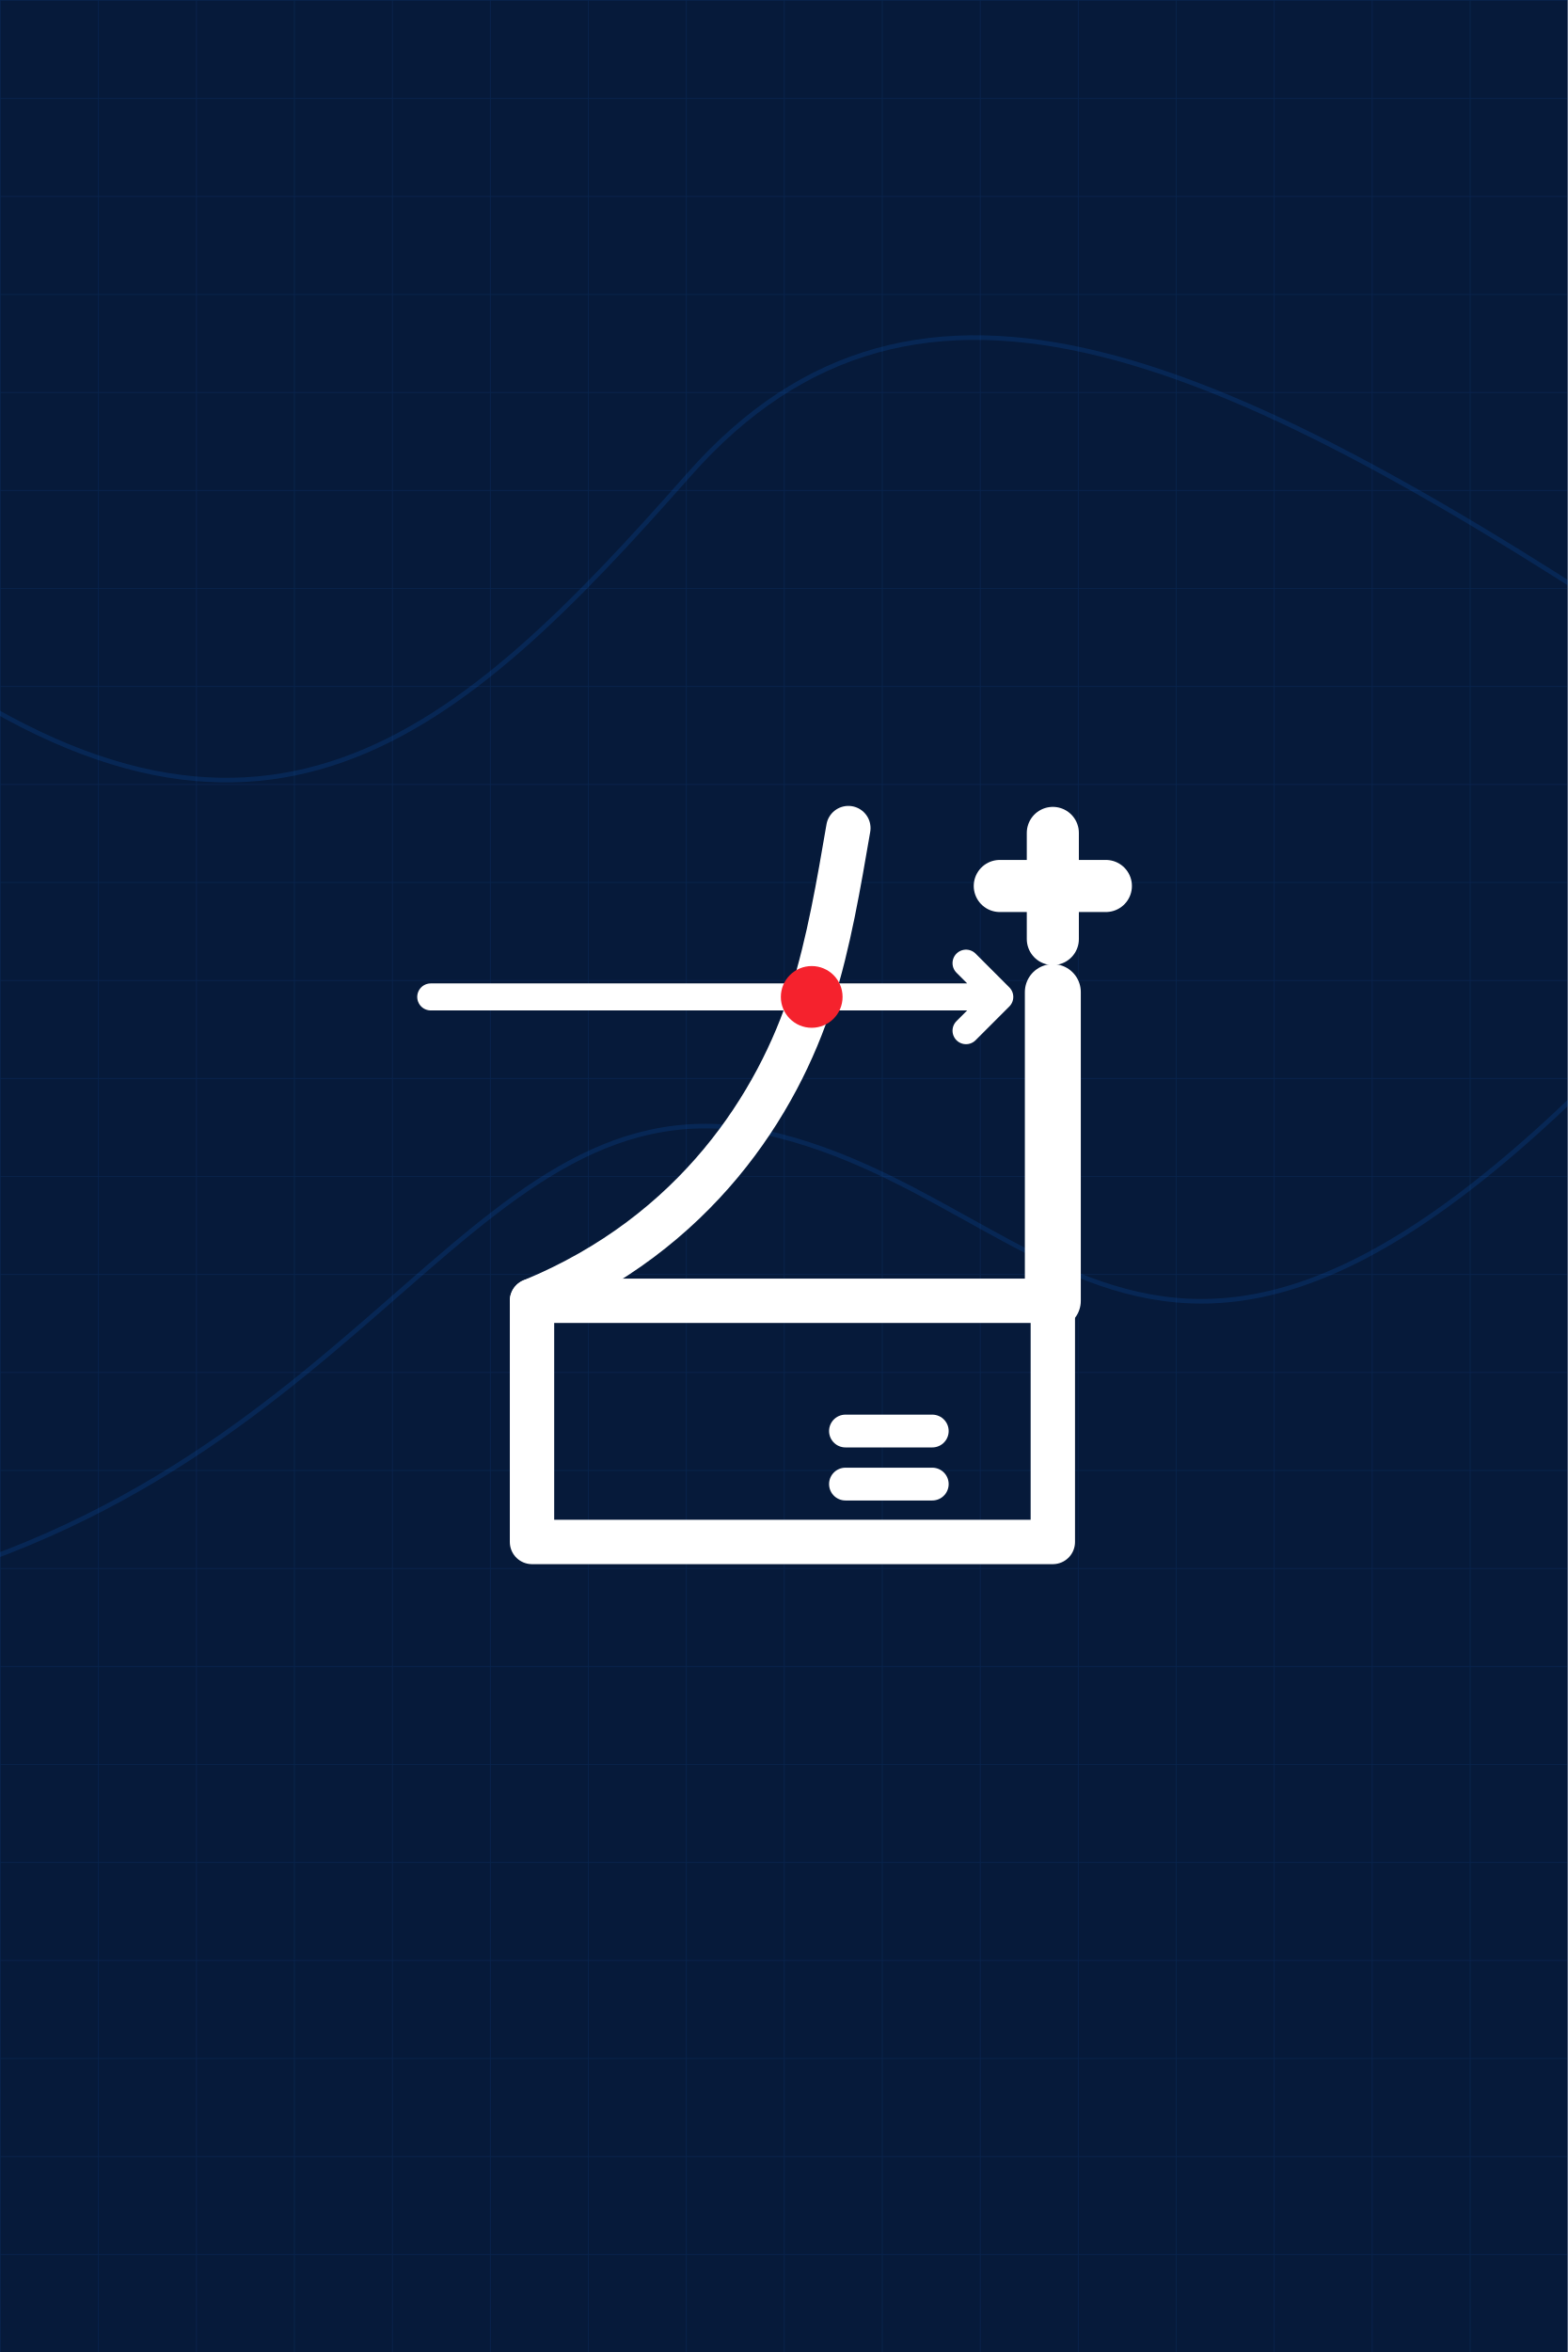
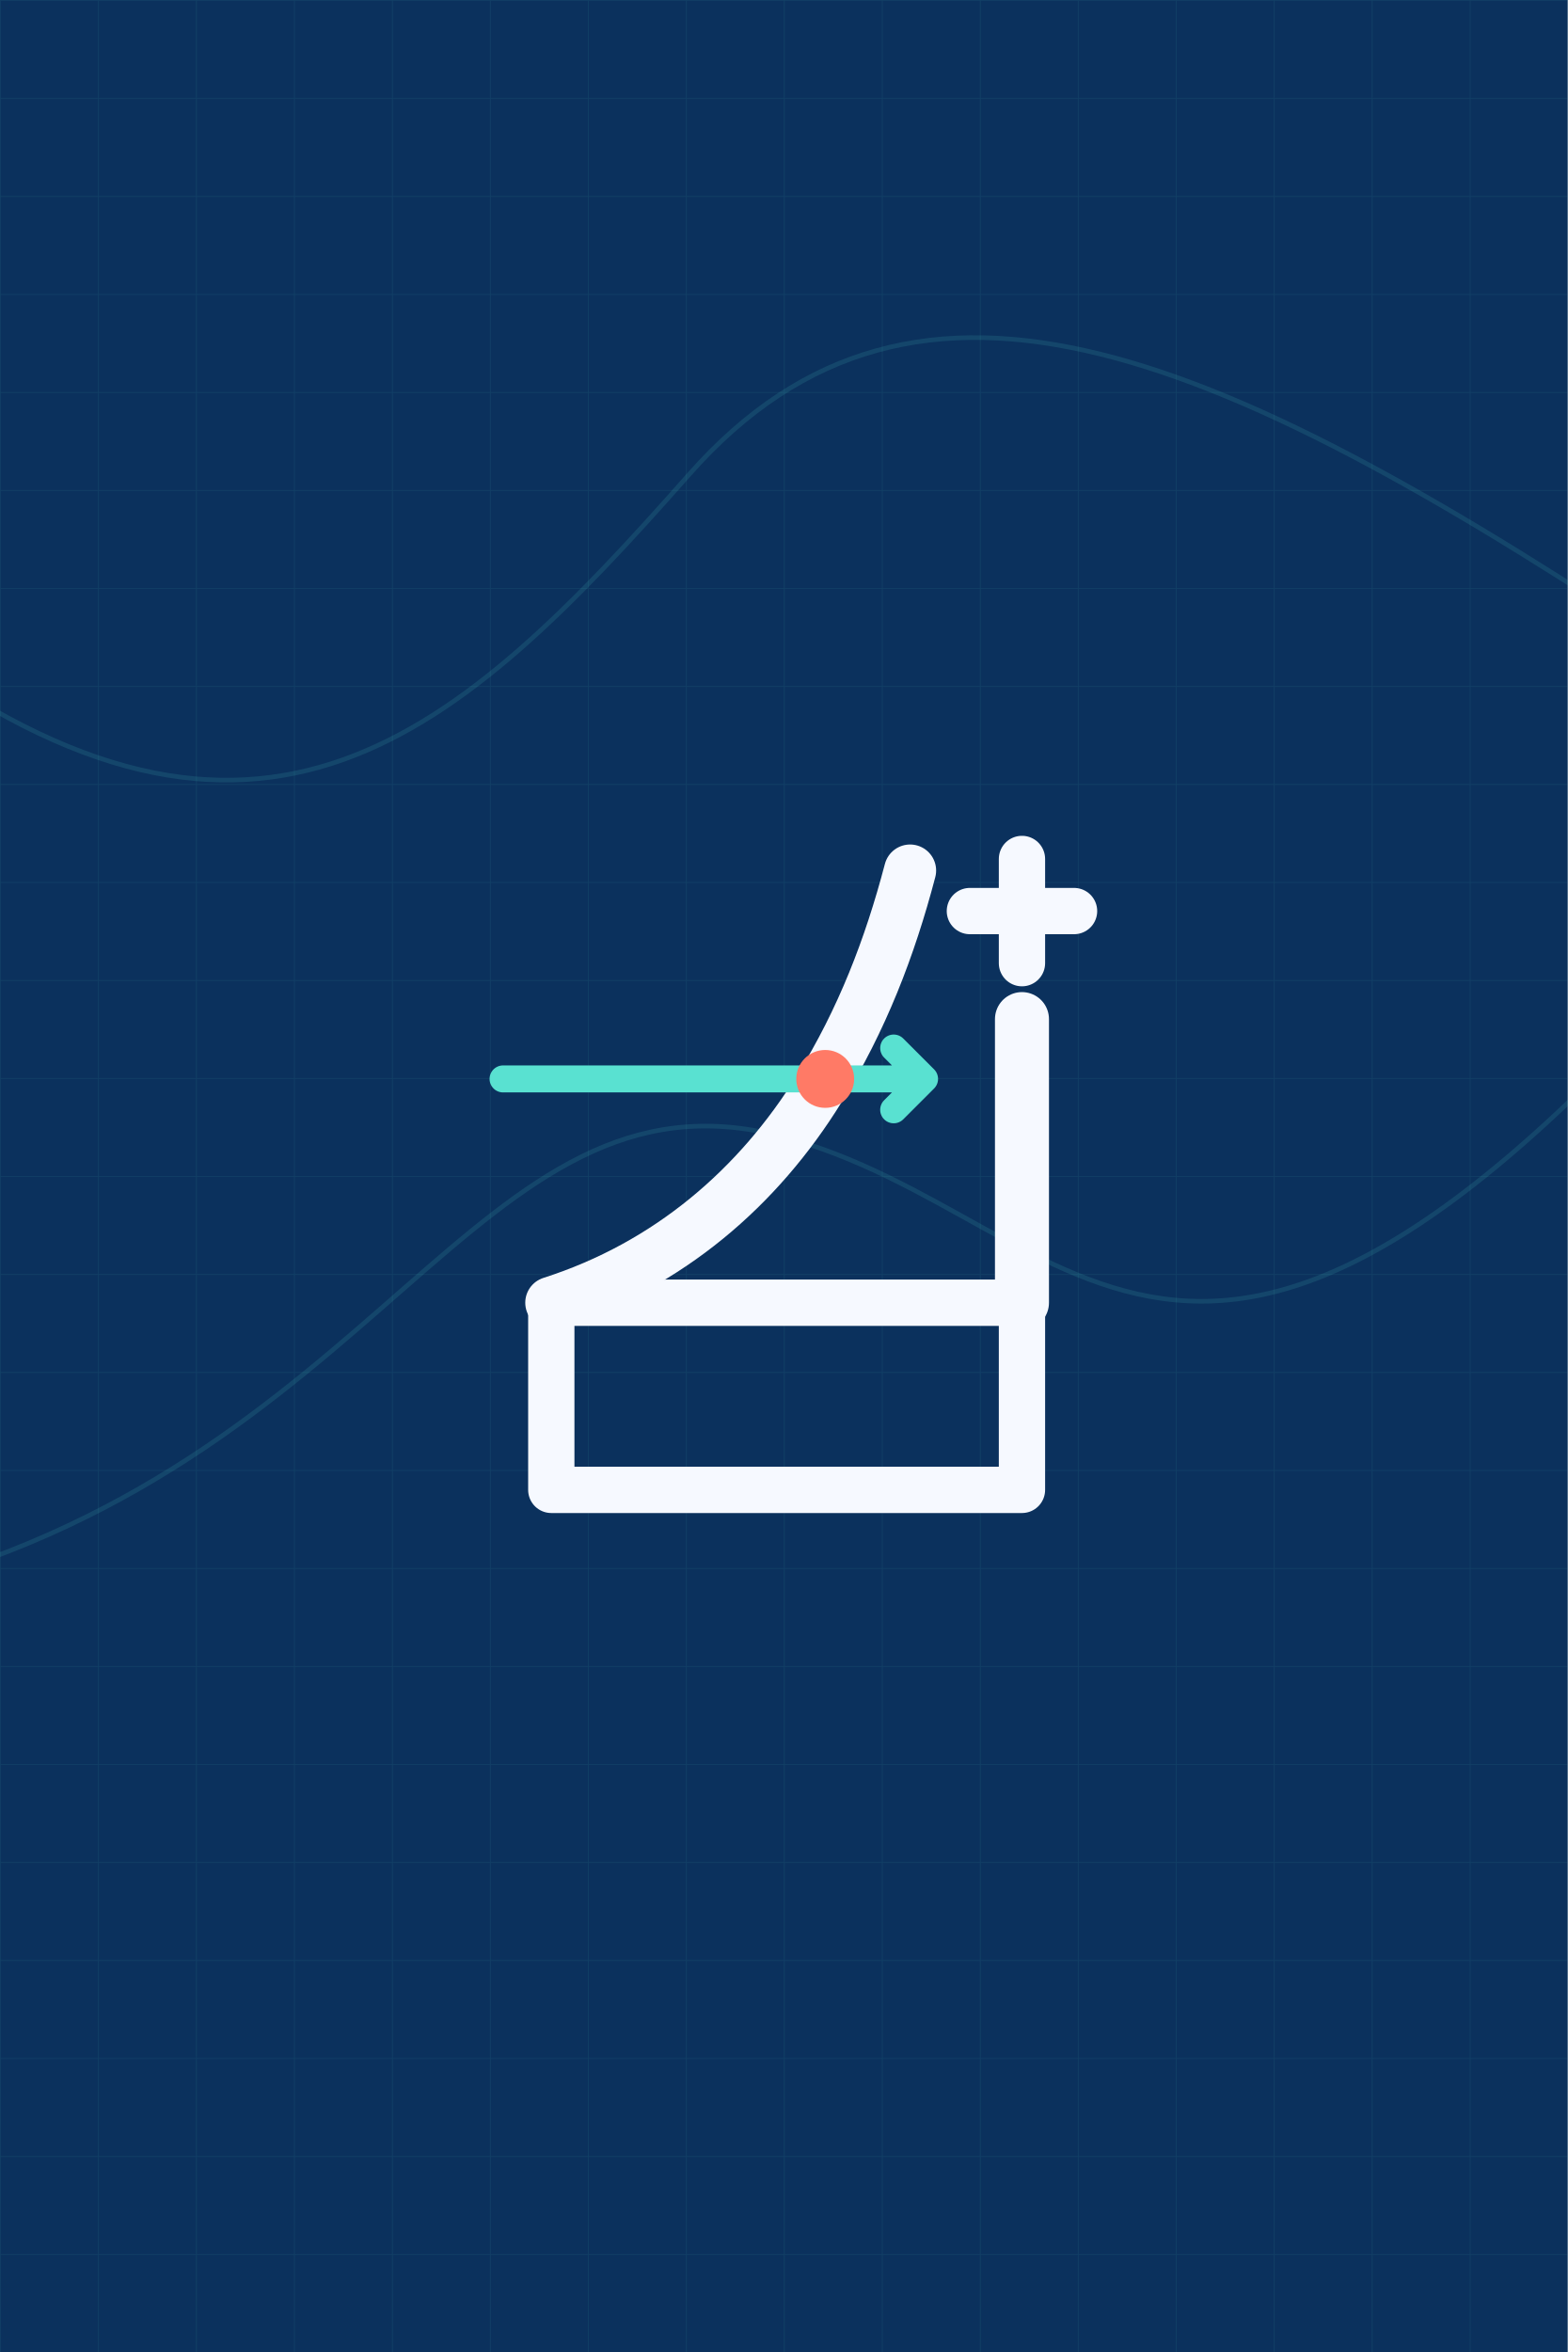
<svg xmlns="http://www.w3.org/2000/svg" width="100%" height="100%" viewBox="0 0 1024 1536">
  <defs>
    <pattern id="grid" width="64" height="64" patternUnits="userSpaceOnUse">
-       <path d="M64 0H0V64" fill="none" stroke="#147DFF" stroke-opacity=".1" />
+       <path d="M64 0H0V64" fill="none" stroke="#59E1D1" stroke-opacity=".08" />
    </pattern>
  </defs>
-   <path fill="#061A3A" d="M0 0h1024v1536H0z" />
+   <path fill="#0B315D" d="M0 0h1024v1536H0z" />
  <path fill="url(#grid)" d="M0 0h1024v1536H0z" />
-   <g fill="none" stroke="#147DFF" stroke-opacity=".14" stroke-width="3">
+   <g fill="none" stroke="#59E1D1" stroke-opacity=".12" stroke-width="3">
    <path d="M-80 1040C250 960 310 690 510 742s270 290 650-170" />
    <path d="M-70 420c240 180 370 60 520-110s350-80 650 120" />
  </g>
  <g transform="translate(190 440) scale(.63)">
-     <g fill="none" stroke="#fff" stroke-linecap="round" stroke-linejoin="round">
-       <path d="M250 650C420 580 505 445 540 335C558 278 568 218 578 160" stroke-width="46" />
-       <path d="M145 335H735M700 300L735 335L700 370" stroke-width="28" />
-       <path d="M250 650H790V900H250Z" stroke-width="46" />
-       <path d="M790 650V330" stroke-width="58" />
-       <path d="M735 220H845M790 165V275" stroke-width="54" />
-       <path d="M575 785H665M575 840H665" stroke-width="34" />
+     <g fill="none" stroke-linecap="round" stroke-linejoin="round">
+       <path d="M270 652H758V846H270Z" stroke="#F6F9FF" stroke-width="48" />
+       <path d="M758 652V358" stroke="#F6F9FF" stroke-width="56" />
+       <path d="M704 246H812M758 192V300" stroke="#F6F9FF" stroke-width="48" />
+       <path d="M270 652C392 613 485 532 548 430C592 359 621 284 642 204" stroke="#F6F9FF" stroke-width="54" />
+       <path d="M220 420H657M625 388L657 420L625 452" stroke="#59E1D1" stroke-width="28" />
    </g>
-     <circle cx="540" cy="335" r="32" fill="#F5222D" />
+     <circle cx="554" cy="420" r="30" fill="#FF7A66" />
  </g>
</svg>
